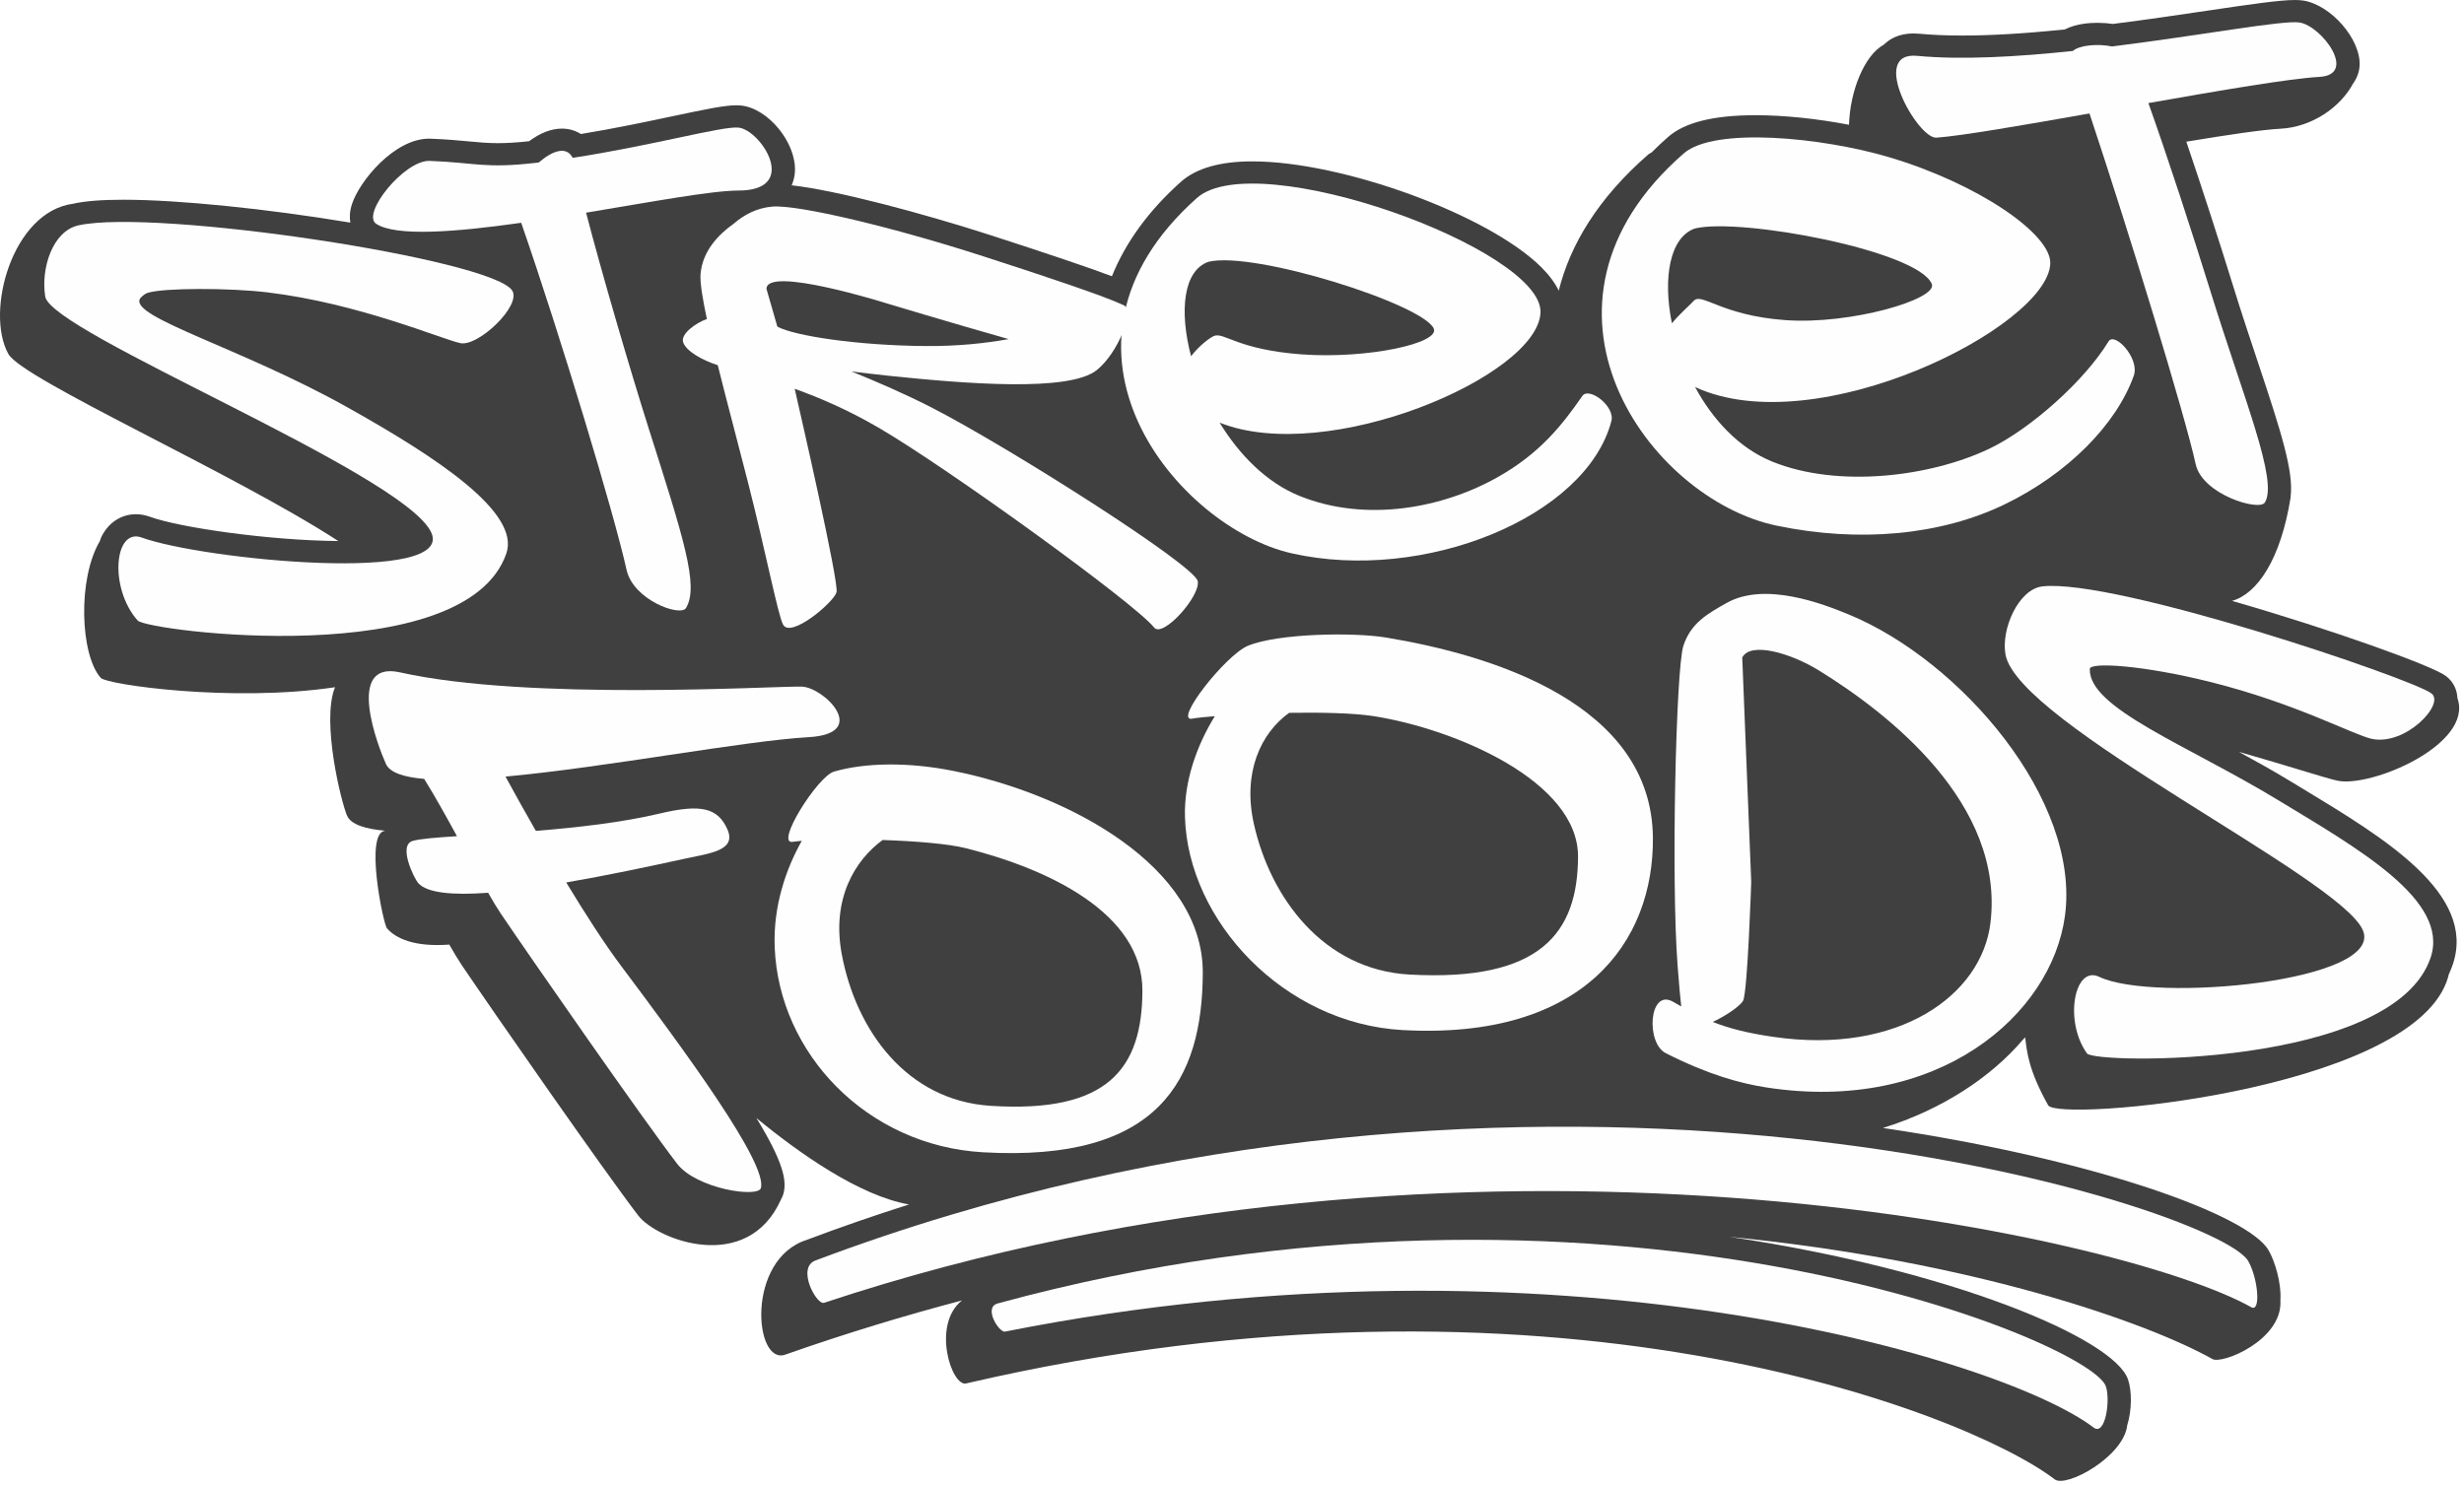
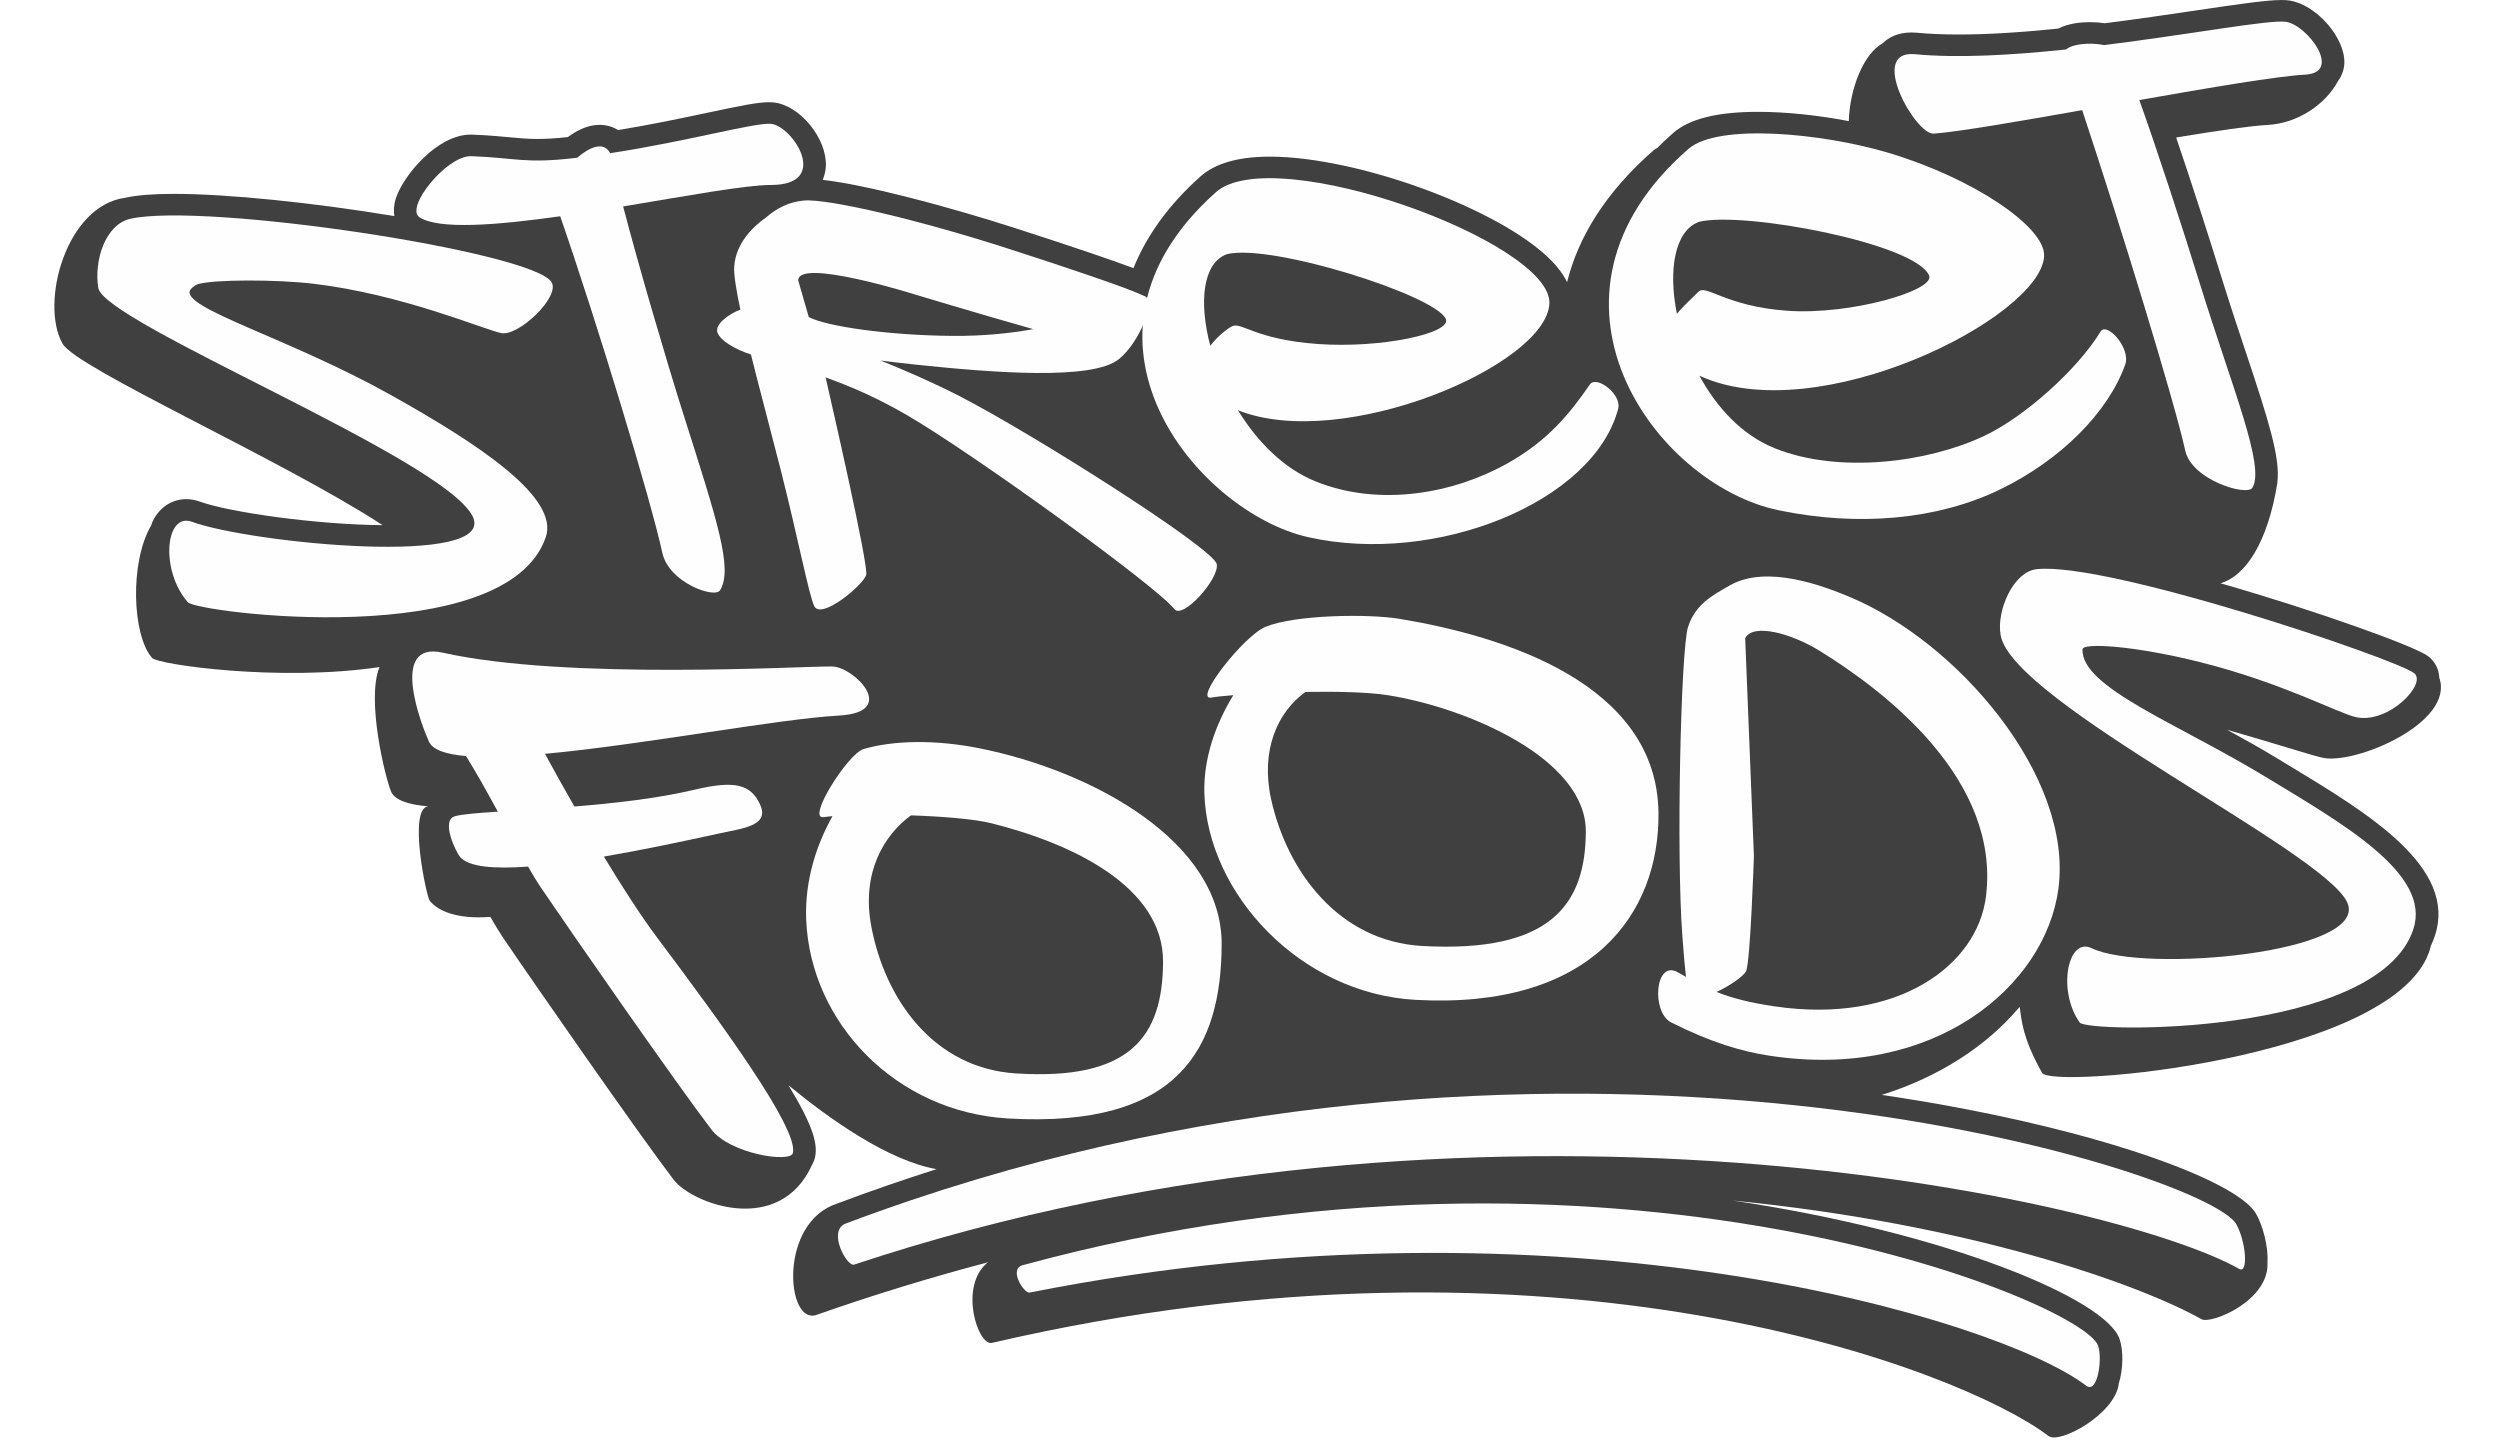
- <svg xmlns="http://www.w3.org/2000/svg" width="385px" height="232px" viewBox="0 0 385 232" version="1.1">
+ <svg xmlns="http://www.w3.org/2000/svg" width="144px" height="83px" viewBox="0 0 385 232" version="1.1">
  <defs />
  <g id="Page-1" stroke="none" stroke-width="1" fill="none" fill-rule="evenodd">
    <g transform="translate(0, -1)">
      <g id="Group-3" transform="translate(0, 0.43)" fill="#404041">
        <path d="M359.831,123.848 L357.905,122.682 C355.208,121.044 352.459,119.508 349.812,118.067 C357.621,120.288 363.166,122.122 365.195,122.57 C370.401,123.726 386.531,116.921 383.974,109.669 C383.91,108.292 383.291,107.055 382.157,106.204 C380.023,104.603 364.295,98.944 348.756,94.479 C352.667,93.374 356.346,88.068 357.913,78.303 C357.918,78.276 357.903,78.245 357.907,78.215 C358.407,74.295 356.469,68.185 352.856,57.349 C351.632,53.681 350.246,49.524 348.886,45.133 C346.908,38.748 344.156,30.194 341.615,22.711 C348.1,21.636 353.501,20.836 356.298,20.69 C361.218,20.436 365.657,17.374 367.675,13.621 C368.315,12.743 368.641,11.746 368.689,10.817 C368.902,6.711 364.19,1.296 359.843,0.652 C359.47,0.598 359.052,0.571 358.565,0.571 C356.159,0.571 351.462,1.266 344.96,2.229 C340.483,2.893 335.43,3.643 330.108,4.314 C329.333,4.195 328.513,4.134 327.704,4.134 C326.451,4.134 324.344,4.287 322.617,5.175 C316.366,5.813 311.11,6.124 306.575,6.124 C304.123,6.124 301.882,6.03 299.917,5.843 C299.592,5.813 299.285,5.799 298.993,5.799 C296.692,5.799 295.252,6.66 294.369,7.535 C291.291,9.203 289.058,14.835 288.908,20.07 C283.967,19.124 278.8,18.575 274.334,18.575 C267.745,18.575 263.264,19.687 260.638,21.975 C259.731,22.765 258.883,23.576 258.063,24.393 C257.891,24.498 257.697,24.576 257.548,24.705 C249.645,31.594 245.317,38.877 243.552,45.997 C242.968,44.784 242.067,43.566 240.851,42.353 C232.626,34.151 209.823,25.79 195.67,25.79 C190.647,25.79 186.895,26.865 184.515,28.987 C179.451,33.503 175.847,38.498 173.737,43.743 C169.98,42.332 163.865,40.264 154.785,37.328 C143.975,33.839 130.684,30.309 123.702,29.529 C123.999,28.831 124.171,28.105 124.209,27.387 C124.445,22.87 120.013,17.463 115.742,17.056 C115.538,17.039 115.305,17.025 115.048,17.025 C113.231,17.025 110.399,17.608 105.133,18.724 C101.072,19.585 96.12,20.633 90.768,21.514 C89.904,20.968 88.887,20.67 87.797,20.67 C86.152,20.67 84.432,21.331 82.669,22.64 C80.765,22.847 79.206,22.942 77.79,22.942 C76.158,22.942 74.85,22.816 73.194,22.66 C71.592,22.511 69.777,22.338 67.274,22.247 C67.192,22.243 67.112,22.24 67.03,22.24 C61.614,22.24 56.156,28.872 54.99,32.486 C54.622,33.629 54.602,34.568 54.742,35.361 C41.633,33.181 27.861,31.784 19.289,31.784 C15.877,31.784 13.301,31.988 11.413,32.411 C1.897,33.673 -2.351,49.296 1.301,55.881 C3.506,59.858 36.513,74.495 52.859,85.124 C42.019,85.036 28.058,83.016 23.439,81.334 C22.706,81.069 21.963,80.934 21.229,80.934 L21.227,80.934 C18.935,80.934 16.921,82.256 15.84,84.477 C15.738,84.684 15.673,84.935 15.587,85.162 C12.109,91.065 12.524,102.884 15.746,106.515 C16.66,107.546 36.152,110.381 52.346,107.97 C50.161,113.351 53.373,126.154 54.236,128.066 C54.842,129.409 57.002,130.124 60.21,130.399 C56.897,130.616 59.884,144.981 60.462,145.646 C61.858,147.253 64.761,148.592 70.2,148.192 C70.936,149.477 71.602,150.589 72.144,151.393 C76.996,158.571 94.264,183.403 99.724,190.533 C102.66,194.365 116.789,199.759 122.033,188.021 C122.214,187.702 122.34,187.387 122.415,187.116 C122.989,185.007 122.306,182.05 118.196,175.306 C124.886,180.809 134.304,187.462 142.035,188.804 C136.665,190.513 131.34,192.344 126.07,194.334 C116.512,197.372 117.833,213.983 122.696,212.274 C132.055,208.985 141.269,206.184 150.315,203.801 C145.531,207.574 148.676,217.305 150.957,216.776 C241.617,195.701 307.042,221.079 321.051,231.766 C322.852,233.143 331.851,228.209 332.382,223.303 C333.111,220.957 333.129,217.97 332.499,216.142 C330.296,209.758 305.045,199.051 270.213,193.86 C308.559,197.64 335.759,207.374 345.694,212.965 C347.223,213.823 356.547,210.022 356.319,203.947 C356.319,203.923 356.309,203.896 356.309,203.872 C356.502,201.092 355.448,197.674 354.477,195.982 C351.327,190.472 327.396,181.752 294.203,176.849 C303.392,174.011 311.081,168.932 316.083,163.053 C316.204,162.938 316.311,162.809 316.432,162.69 C316.722,164.955 316.908,167.712 320.023,173.303 C321.499,175.951 375.872,171.156 382.264,154.034 C382.415,153.631 382.534,153.234 382.626,152.844 C382.869,152.325 383.083,151.793 383.267,151.244 C386.931,140.221 372.533,131.524 359.831,123.848" id="Fill-1" />
      </g>
      <path d="M329.461,54.358 C325.669,60.58 317.171,68.107 310.799,71.141 C301.644,75.501 287.248,77.312 276.965,73.162 C271.683,71.033 267.615,66.581 264.856,61.488 C283.834,70.297 319.925,52.09 320.357,42.206 C320.559,37.588 309.034,29.688 295.172,25.569 C284.696,22.456 267.875,20.805 263.094,24.969 C235.807,48.743 257.607,78.977 277.572,83.144 C290.469,85.839 303.218,84.666 313.228,79.821 C323.088,75.047 330.693,67.33 333.406,59.708 C334.363,57.023 330.416,52.792 329.461,54.358 M264.827,36.707 C271.959,34.971 299.724,40.179 301.847,45.387 C302.807,47.743 289.191,51.775 278.938,51.028 C269.023,50.31 265.89,46.692 264.676,47.991 C263.919,48.804 262.443,50.052 261.234,51.53 C259.797,44.427 260.898,38.087 264.827,36.707" id="Fill-4" fill="#FEFEFE" />
      <path d="M115.381,20.94 C112.812,20.696 102.064,23.734 89.481,25.666 C88.487,23.713 86.224,24.626 84.186,26.392 C84.065,26.406 83.946,26.423 83.823,26.436 C75.719,27.382 74.391,26.416 67.131,26.145 C63.186,25.999 56.393,34.431 58.788,35.984 C61.886,37.998 71.157,37.276 81.439,35.818 C87.643,53.737 96.006,81.441 97.895,90.036 C98.938,94.797 106.331,97.438 107.188,96.021 C109.279,92.576 106.733,84.883 101.344,67.909 C98.447,58.785 94.013,43.609 91.574,34.238 C101.726,32.553 111.26,30.779 115.381,30.779 C125.091,30.779 118.857,21.272 115.381,20.94" id="Fill-6" fill="#FEFEFE" />
      <path d="M359.285,4.513 C356.696,4.13 344.074,6.503 330.012,8.26 C327.758,7.799 324.911,8.056 323.885,8.965 C315.216,9.88 306.468,10.386 299.556,9.728 C291.899,8.999 299.651,22.72 302.563,22.514 C306.418,22.242 315.991,20.588 326.483,18.733 C332.789,37.713 341.361,65.733 343.077,73.545 C344.12,78.305 353.032,80.946 353.889,79.529 C355.98,76.081 350.663,63.553 345.393,46.546 C342.584,37.476 338.57,25.175 335.684,17.109 C347.088,15.098 357.958,13.25 362.366,13.02 C368.472,12.705 362.745,5.025 359.285,4.513" id="Fill-8" fill="#FEFEFE" />
      <path d="M288.864,97.031 C284.887,95.39 275.764,91.84 269.77,95.241 C266.911,96.862 264.18,98.326 263.019,101.964 C261.874,105.548 261.101,138.392 262.121,151.856 C262.366,155.111 262.548,157.071 262.697,158.285 C262.278,158.051 261.855,157.81 261.412,157.556 C257.664,155.416 257.102,163.988 260.294,165.602 C266.868,168.931 271.897,170.315 276.004,170.949 C302.779,175.092 320.57,159.655 322.653,144.109 C325.075,126.041 306.402,104.266 288.864,97.031 M311.009,145.221 C309.653,156.539 296.666,165.89 277.099,163.045 C272.882,162.432 270.053,161.679 267.62,160.709 C269.756,159.722 271.993,158.139 272.366,157.373 C273.067,155.922 273.63,138.816 273.63,138.816 L272.226,103.768 C273.488,101.245 279.741,103.029 284.202,105.779 C295.13,112.519 313.24,126.62 311.009,145.221" id="Fill-10" fill="#FEFEFE" />
      <path d="M125.24,108.305 C120.665,108.213 82.596,110.577 62.517,106.081 C53.795,104.128 59.159,117.856 60.304,120.396 C60.91,121.738 63.071,122.454 66.278,122.728 C67.846,125.237 69.636,128.448 71.4,131.68 C68.088,131.893 65.584,132.1 64.493,132.415 C62.128,133.1 64.747,138.322 65.325,138.986 C66.72,140.593 70.829,140.922 76.268,140.522 C77.005,141.807 77.67,142.919 78.212,143.723 C83.064,150.901 100.332,175.733 105.792,182.863 C108.801,186.79 118.457,188.251 118.892,186.668 C119.941,182.813 107.088,165.351 96.998,151.887 C94.463,148.507 91.458,143.841 88.472,138.912 C94.722,137.84 101.351,136.433 107.2,135.155 C110.845,134.355 115.134,133.948 113.656,130.612 C112.159,127.245 109.538,126.614 103.104,128.136 C97.158,129.547 90.162,130.33 83.727,130.849 C81.999,127.835 80.381,124.929 78.985,122.366 C94.737,120.921 116.195,116.785 126.347,116.205 C136.039,115.652 128.732,108.376 125.24,108.305" id="Fill-12" fill="#FEFEFE" />
      <path d="M54.236,64.631 C37.686,55.368 20.34,50.597 21.857,47.705 C21.962,47.505 22.547,46.932 23.071,46.766 C25.574,45.969 35.9,45.98 41.795,46.692 C56.076,48.411 68.922,53.978 71.925,54.625 C74.72,55.226 81.535,48.726 80.029,46.403 C76.843,41.484 24.205,33.553 12.241,36.222 C8.184,37.127 6.363,42.996 7.066,47.343 C7.976,52.984 62.29,74.613 67.285,84.015 C71.753,92.43 31.676,88.48 22.139,85.008 C17.822,83.435 17.026,92.922 21.51,97.977 C22.982,99.639 72.747,106.003 79.119,87.487 C81.311,81.119 68.442,72.579 54.236,64.631" id="Fill-14" fill="#FEFEFE" />
      <path d="M355.95,126.041 C341.692,117.388 326.307,111.665 326.534,105.535 C326.575,104.45 334.842,104.938 345.506,107.613 C358.717,110.929 367.702,115.832 370.544,116.459 C375.829,117.632 382.106,111.011 379.907,109.363 C376.756,107 330.544,91.379 319.142,92.641 C315.392,93.054 312.627,99.344 313.362,103.307 C315.364,114.127 365.466,138.027 369.169,146.313 C372.789,154.4 336.484,157.76 327.991,153.657 C324.147,151.802 322.445,160.526 326.092,165.633 C327.288,167.307 374.032,167.945 379.796,150.623 C382.764,141.695 368.467,133.636 355.95,126.041" id="Fill-16" fill="#FEFEFE" />
      <path d="M148.944,121.477 C141.926,120.07 135.15,120.172 130.289,121.596 C127.754,122.342 121.019,133.019 123.865,132.564 C124.242,132.503 124.738,132.452 125.28,132.405 C122.85,136.724 120.784,142.549 121.047,149.073 C121.719,165.676 135.502,180.029 153.538,181.076 C181.151,182.677 187.859,169.681 187.937,153.063 C188.015,136.45 167.095,125.112 148.944,121.477 M154.751,173.817 C141.651,172.966 133.76,162.015 131.53,150.154 C129.896,141.464 133.596,135.436 137.91,132.276 C143.011,132.449 148.105,132.859 150.854,133.544 C163.899,136.799 178.56,143.78 178.503,155.857 C178.446,167.931 173.203,175.017 154.751,173.817" id="Fill-18" fill="#FEFEFE" />
      <path d="M216.539,100.629 C211.493,99.798 199.764,99.968 195,101.917 C191.505,103.348 183.262,113.876 186.297,113.31 C186.955,113.184 188.205,113.052 189.817,112.923 C186.95,117.582 184.987,123.169 185.152,128.703 C185.636,144.917 200.604,160.954 219.133,161.978 C247.497,163.548 258.416,148.131 258.267,131.91 C258.075,111.011 233.227,103.382 216.539,100.629 M220.235,153.305 C206.769,152.559 198.496,141.292 195.919,129.764 C194.127,121.749 196.981,115.598 201.431,112.401 C206.463,112.32 211.536,112.432 214.656,112.923 C227.408,114.934 246.626,123.112 246.569,134.897 C246.514,146.686 240.85,154.444 220.235,153.305" id="Fill-20" fill="#FEFEFE" />
      <path d="M127.409,197.992 C124.404,199.128 127.594,204.994 128.764,204.604 C229.203,171.22 331.578,193.937 351.762,205.295 C353.291,206.153 352.831,200.779 351.282,198.077 C346.469,189.661 240.358,155.42 127.409,197.992" id="Fill-22" fill="#FEFEFE" />
      <path d="M155.893,204.702 C153.585,205.329 156.122,209.286 157.026,209.106 C242.985,192.038 313.111,213.409 327.12,224.096 C328.953,225.496 329.789,219.827 329.04,217.654 C326.593,210.568 250.497,178.934 155.893,204.702" id="Fill-24" fill="#FEFEFE" />
      <path d="M247.228,62.895 C244.034,67.523 240.57,71.836 234.179,75.477 C225.397,80.482 213.359,82.662 203.077,78.515 C197.881,76.42 193.629,72.06 190.561,67.048 C207.424,73.799 240.232,59.803 240.703,49.872 C241.173,39.968 196.262,23.693 187.002,31.953 C160.597,55.507 184.149,83.51 201.863,87.483 C222.496,92.115 247.844,81.811 251.78,66.801 C252.387,64.489 248.274,61.38 247.228,62.895 M188.814,41.914 C195.946,40.178 222.266,48.516 224.016,52.33 C225.077,54.646 213.633,57.124 203.38,56.382 C193.465,55.66 191.243,52.91 189.725,53.49 C189.12,53.72 187.413,54.961 186.105,56.673 C184.231,49.59 184.907,43.287 188.814,41.914" id="Fill-26" fill="#FEFEFE" />
      <path d="M187.147,91.827 C186.649,89.291 157.514,70.836 145.728,64.774 C141.448,62.573 136.917,60.617 133.03,59.047 C134.816,59.271 136.709,59.501 138.758,59.715 C151.198,61.017 167.078,62.265 171.369,58.84 C174.716,56.168 177.297,49.516 175.617,48.716 C172.632,47.295 163.472,44.23 153.617,41.047 C139.744,36.564 124.71,32.943 120.659,33.289 C118.195,33.499 116.201,34.608 114.624,35.974 C112.278,37.632 109.776,40.209 109.463,43.8 C109.353,45.071 109.751,47.587 110.451,50.859 C108.746,51.445 106.29,53.202 106.746,54.504 C107.221,55.863 109.638,57.27 112.15,58.071 C113.562,63.733 115.319,70.28 116.901,76.491 C119.656,87.301 121.556,97.15 122.364,98.625 C123.556,100.805 130.249,95.157 130.706,93.563 C131.125,92.102 125.154,66.039 124.171,61.763 C128.061,63.156 132.458,65.038 137.231,67.812 C147.946,74.04 177.388,95.333 180.319,99.059 C181.685,100.795 187.601,94.139 187.147,91.827 M138.596,48.424 C138.596,48.424 148.689,51.476 157.605,53.995 C153.894,54.663 149.591,55.117 144.667,55.08 C134,55.002 124.118,53.493 121.462,52.046 L119.767,46.166 C119.674,42.46 138.596,48.424 138.596,48.424" id="Fill-28" fill="#FEFEFE" />
    </g>
  </g>
</svg>
